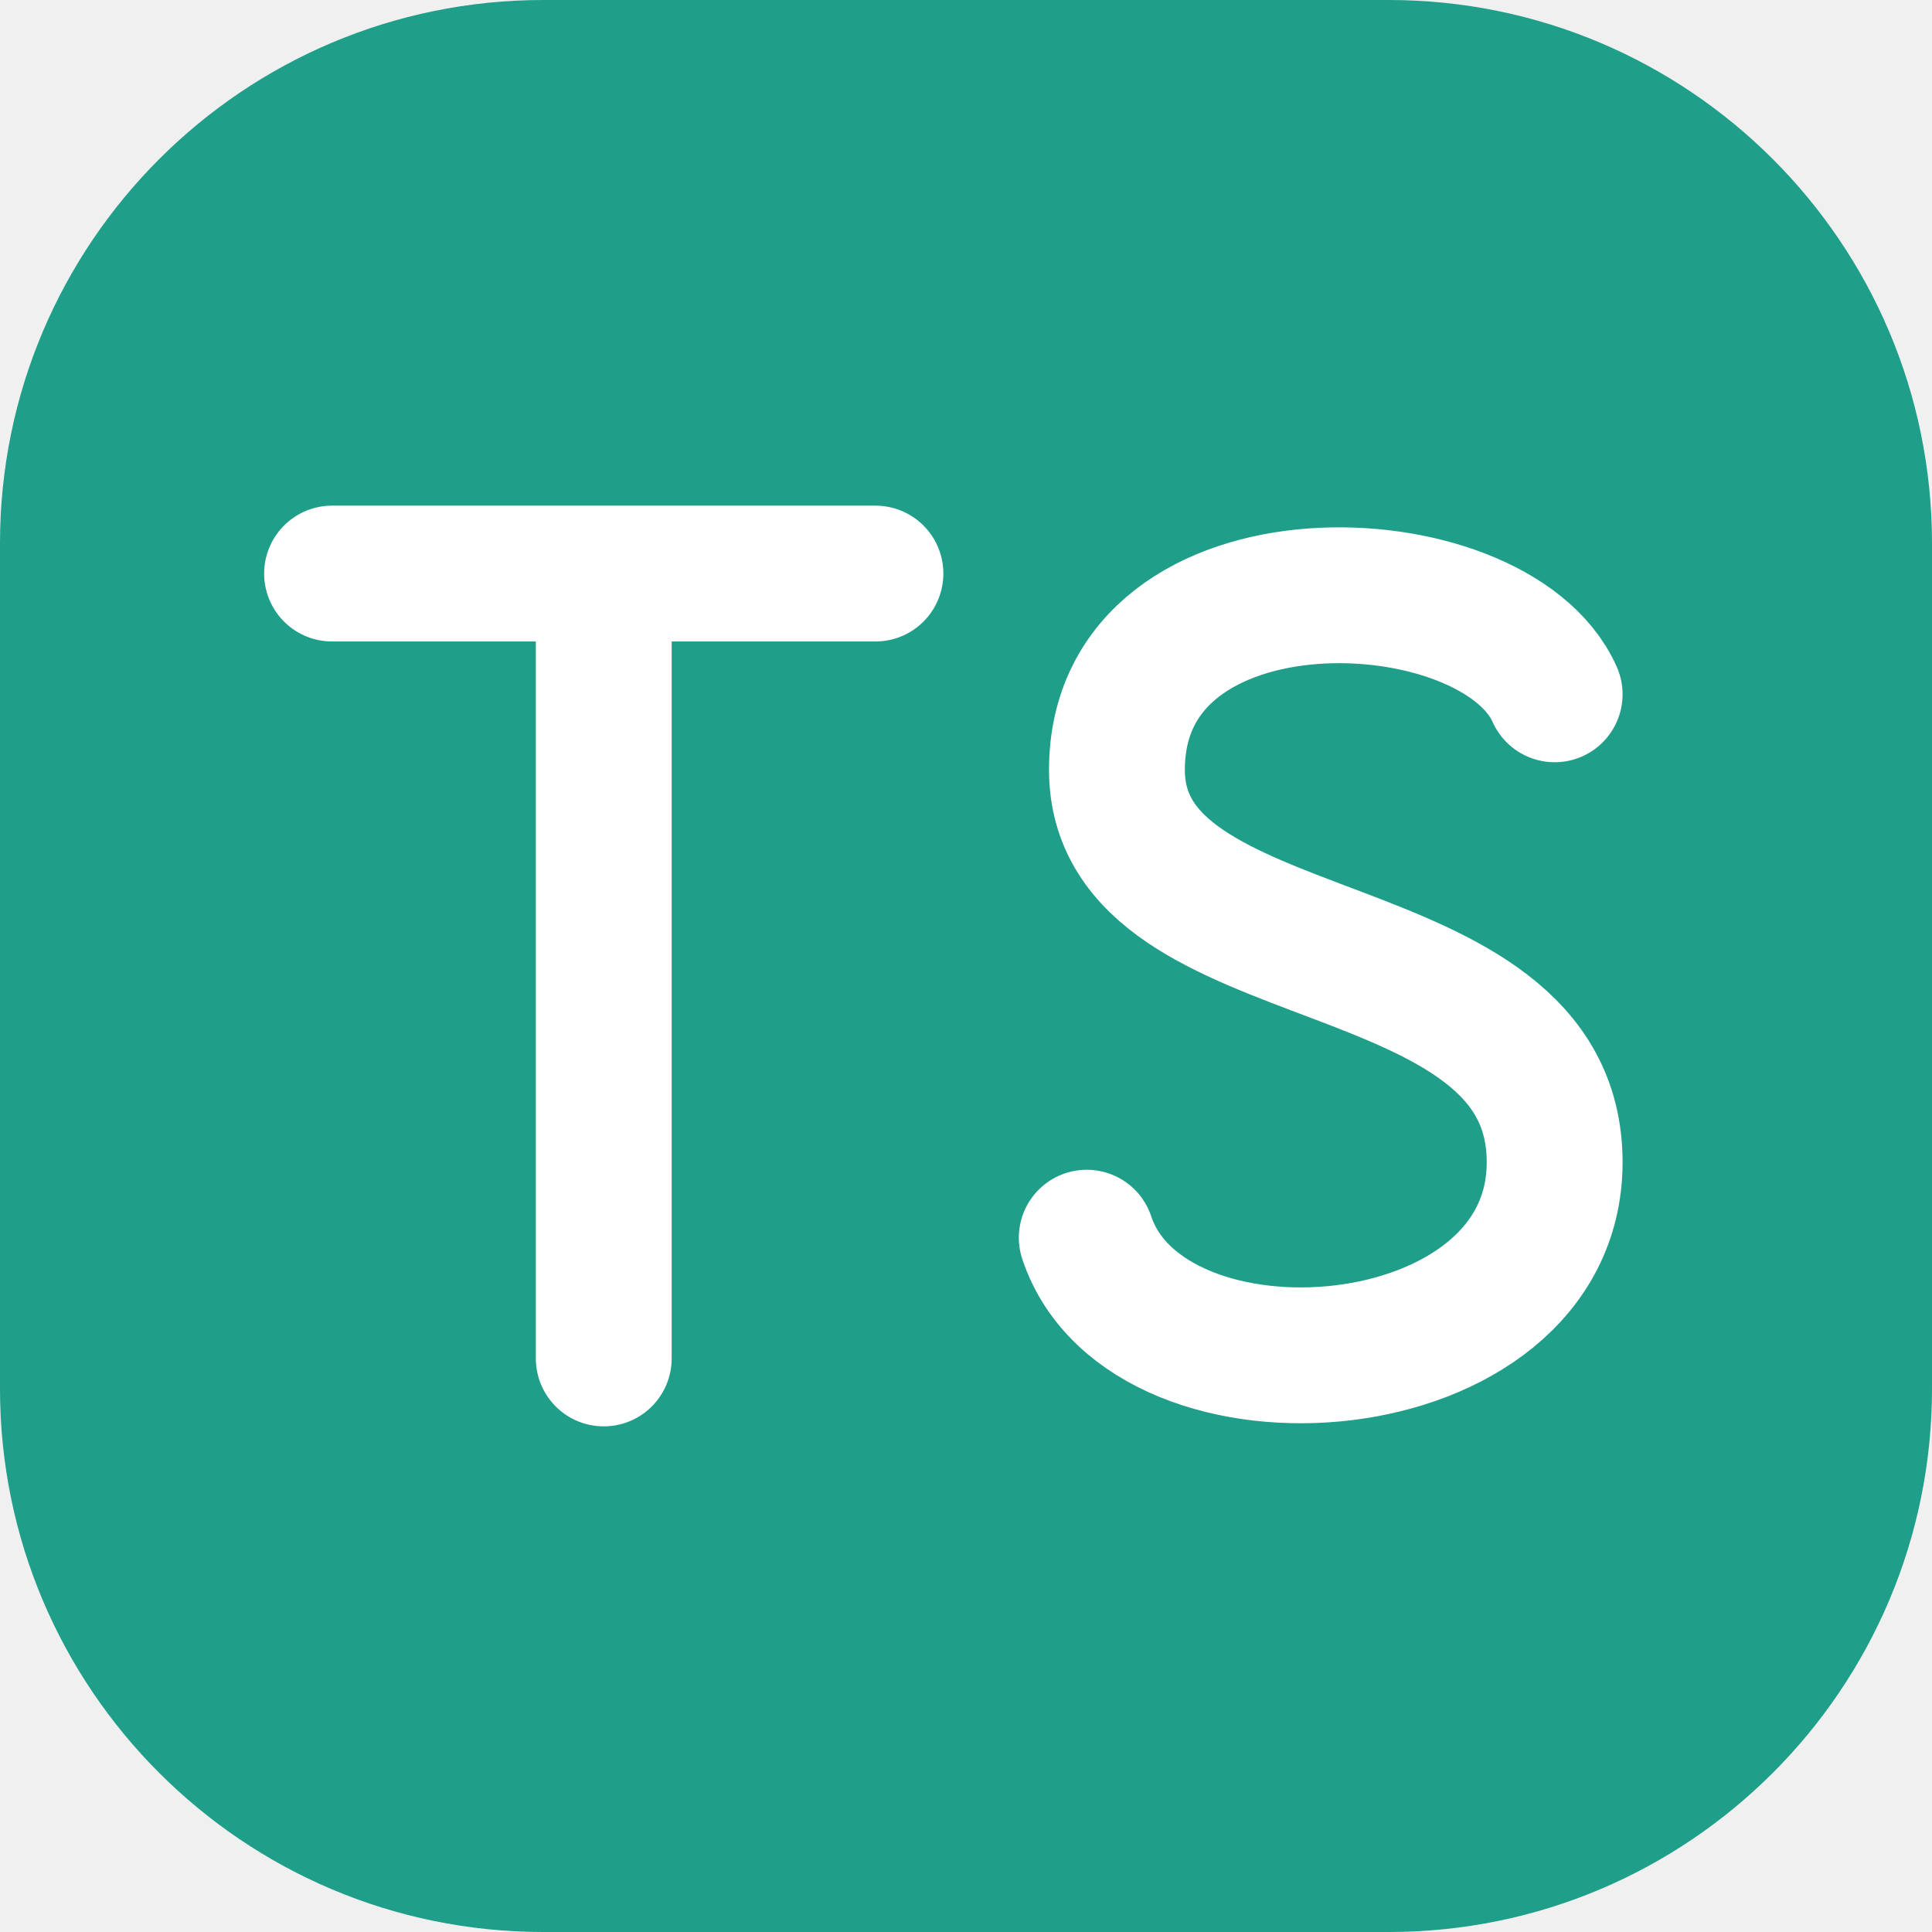
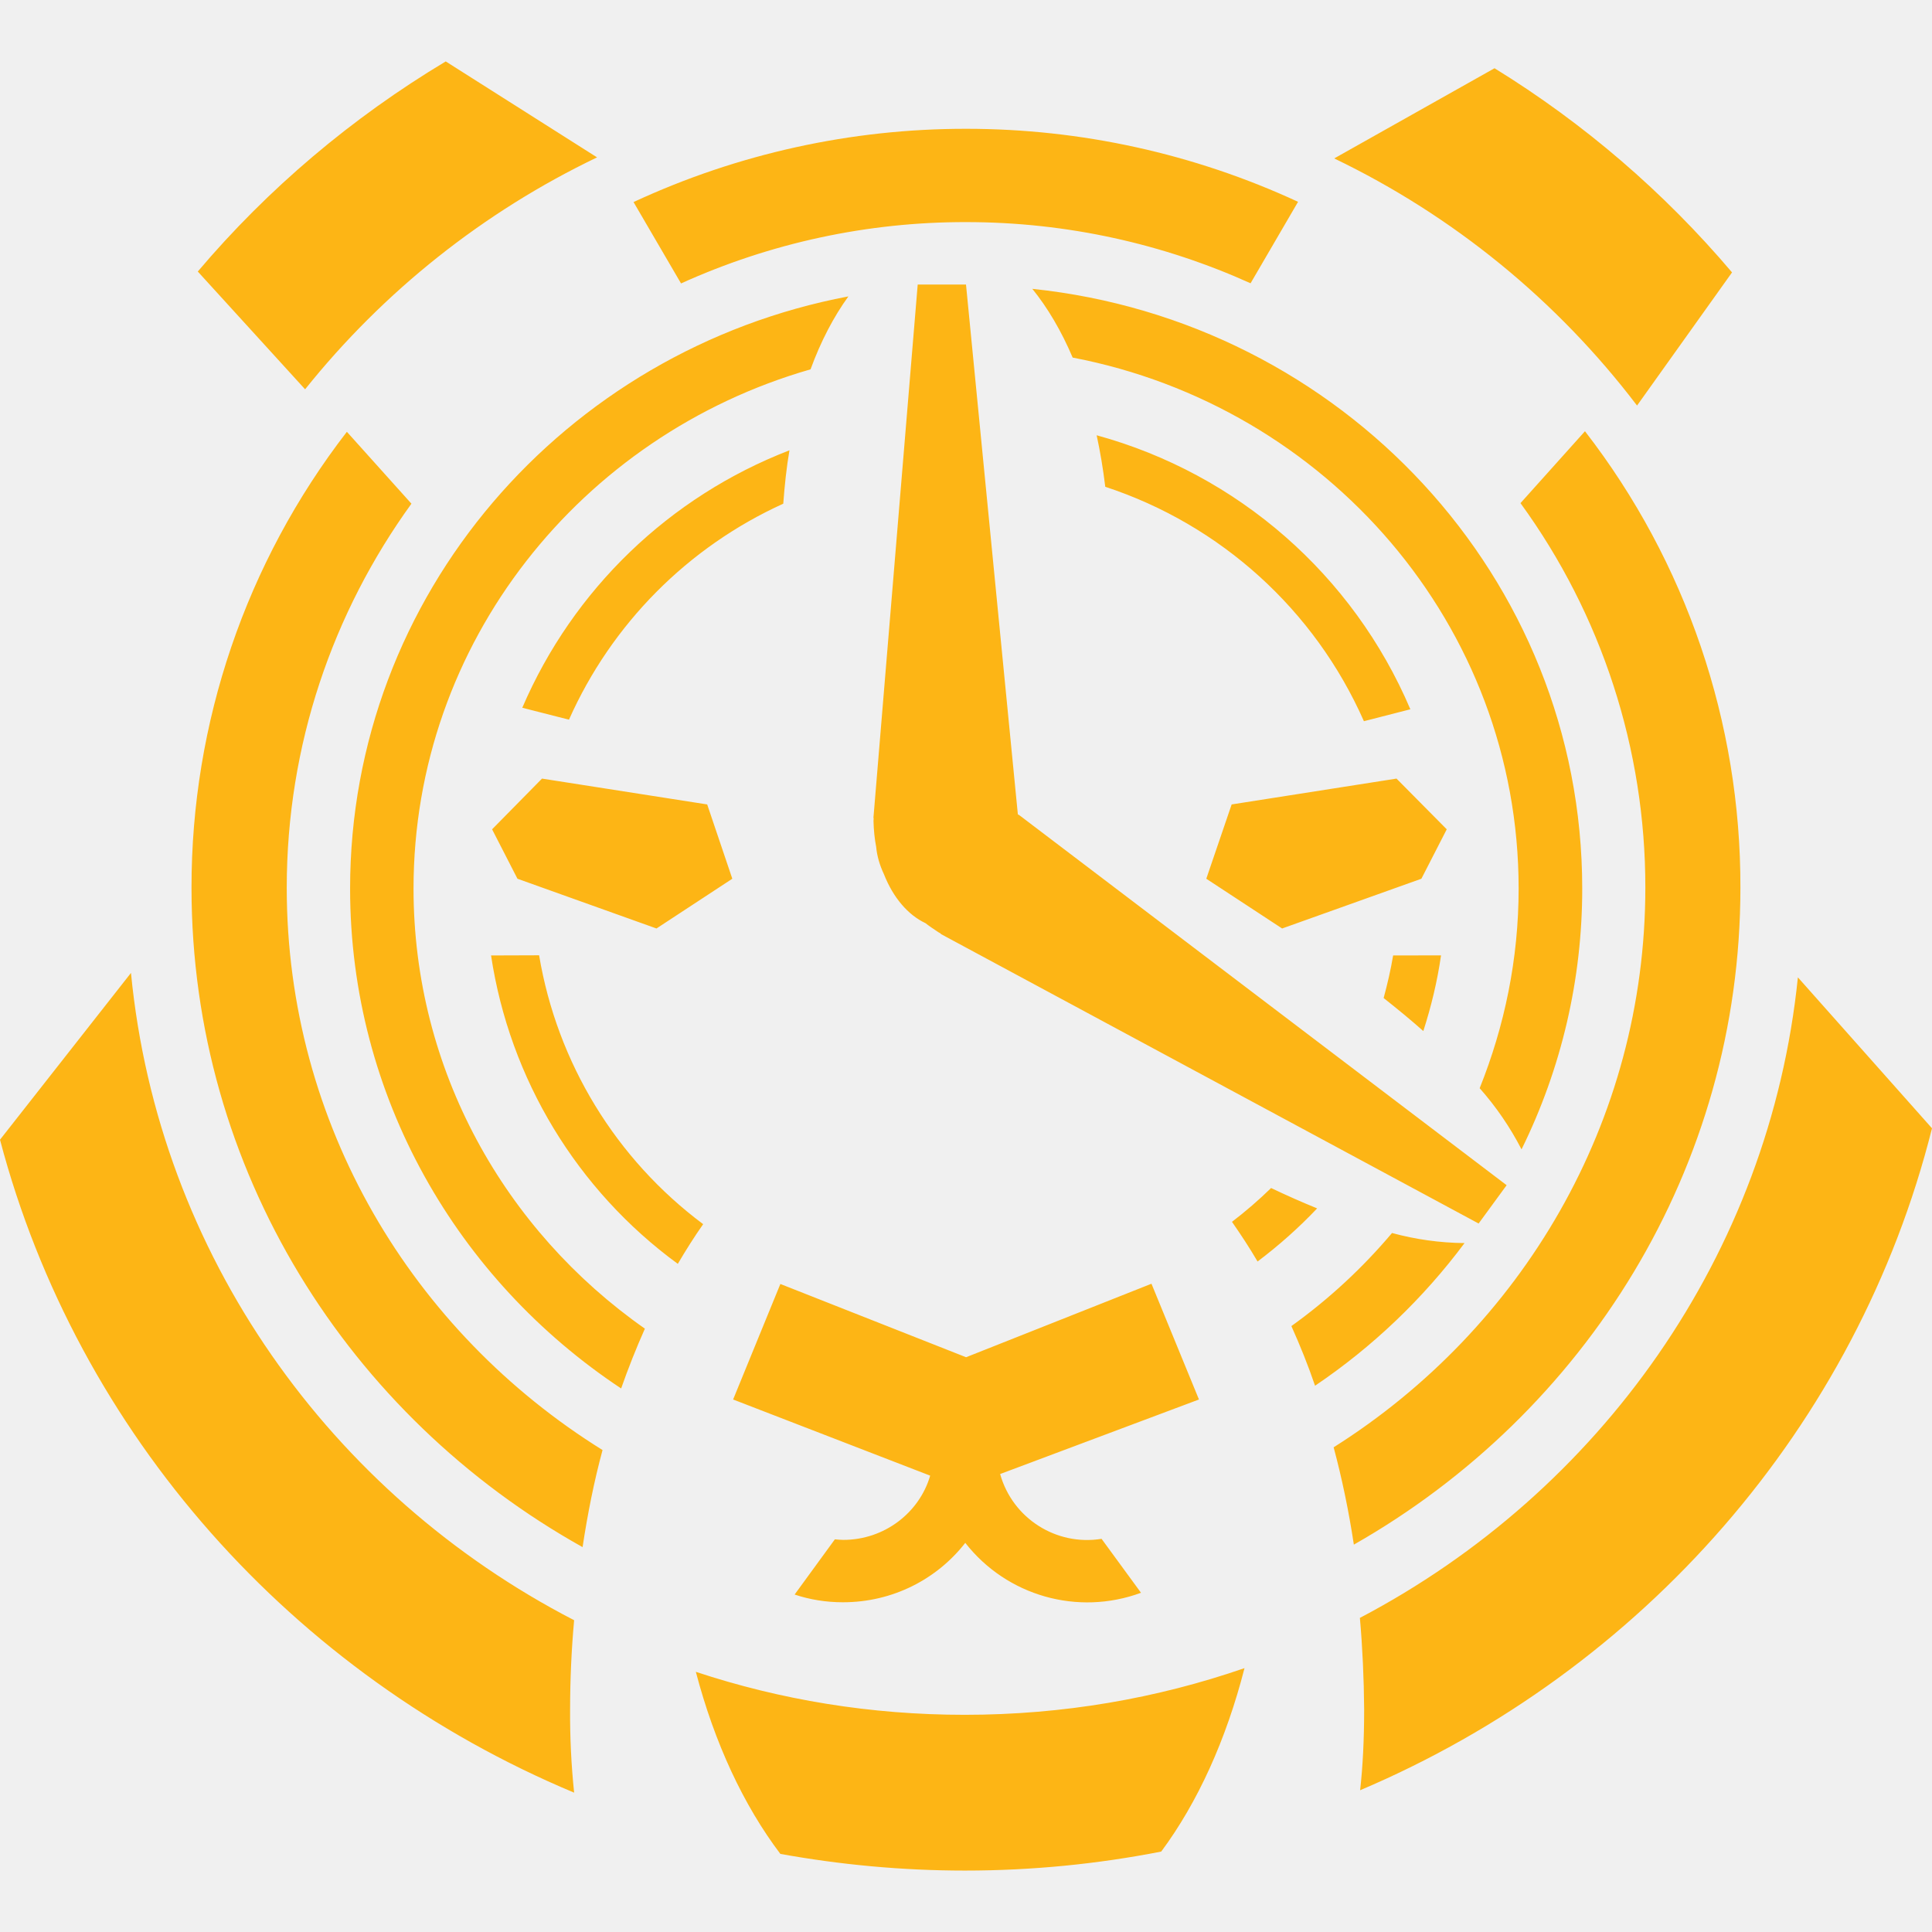
- <svg xmlns="http://www.w3.org/2000/svg" viewBox="0 0 128 128">
-   <rect width="128" height="128" rx="36" fill="#1F9E89" />
-   <path d="M22 38L58 38M40 38L40 90M103 46C99 37 74 36 74 51C74 65 103 61 103 77C103 92 76 94 72 82" fill="none" stroke="#fff" stroke-width="9" stroke-linecap="round" stroke-linejoin="round" />
+ <svg xmlns="http://www.w3.org/2000/svg" fill="#FDB515" role="img" viewBox="0 0 24 24">
+   <path d="M5.537.763c-1.167.7-2.21 1.582-3.08 2.61L3.79 4.836a10.422 10.422 0 013.627-2.881zm13.028.085l-1.991 1.12a10.381 10.381 0 013.762 3.07l1.18-1.654a12.371 12.371 0 00-2.95-2.536zm-6.564.752a9.788 9.788 0 00-4.131.91l.59 1.011a8.542 8.542 0 013.541-.762c1.261 0 2.457.274 3.534.76l.59-1.012a9.81 9.81 0 00-4.124-.907zM11.4 3.535l-.55 6.626h.003l-.002.04c.003.111.013.216.033.318.01.112.043.227.097.342.114.289.298.505.516.607.05.04.105.075.158.111a.98.98 0 01.033.02v.004l6.68 3.596.348-.476-6.058-4.6c-.007 0-.01-.005-.014-.008L12 3.535zm1.423.052c.19.234.361.523.502.855 3.155.604 5.54 3.325 5.54 6.596 0 .877-.176 1.712-.484 2.48a3.7 3.7 0 01.52.76 7.314 7.314 0 00.754-3.24c0-3.868-2.99-7.05-6.832-7.45zm-2.284.095c-3.527.667-6.19 3.708-6.19 7.356 0 2.584 1.335 4.863 3.367 6.21a9.84 9.84 0 01.295-.743c-1.74-1.219-2.874-3.214-2.874-5.467 0-3.054 2.082-5.632 4.932-6.45.128-.351.289-.656.47-.906zm9.15 1.675l-.801.893a8.101 8.101 0 011.551 4.777c0 2.916-1.542 5.481-3.872 6.952.104.388.188.792.251 1.209 2.87-1.632 4.802-4.677 4.802-8.16a9.224 9.224 0 00-1.93-5.67zm-15.38.007a9.25 9.25 0 00-1.93 5.665c0 3.507 1.954 6.567 4.858 8.19.063-.418.144-.822.248-1.206-2.36-1.468-3.923-4.045-3.923-6.984 0-1.777.573-3.422 1.549-4.772zm9.314.043c.044.203.08.416.107.64a5.332 5.332 0 013.213 2.912l.577-.148a5.942 5.942 0 00-3.897-3.404zm-3.816.187a5.939 5.939 0 00-3.319 3.198l.58.148A5.324 5.324 0 019.73 6.257c.017-.227.04-.45.077-.663zM6.733 9.672l-.62.63.315.614 1.727.618.942-.618-.312-.923zm10.615 0l-2.048.321-.315.923.942.618 1.73-.618.315-.614zM6.1 11.869A5.824 5.824 0 008.42 15.7c.1-.17.204-.335.315-.493a5.252 5.252 0 01-2.038-3.34zm11.206 0c-.03.18-.071.355-.118.529.174.138.338.272.493.41.097-.302.174-.617.22-.94zm-15.679.217L0 14.158c.966 3.661 3.638 6.65 7.132 8.111a9.399 9.399 0 01-.05-1.031c0-.375.017-.747.05-1.111-3.024-1.563-5.166-4.544-5.505-8.041zm20.707.055c-.352 3.45-2.464 6.394-5.441 7.957.033.374.05.755.053 1.136 0 .377-.017.71-.05 1.005 3.506-1.488 6.175-4.522 7.104-8.223zm-6.544 2.617a5.31 5.31 0 01-.486.42c.11.158.218.322.318.493.265-.2.513-.42.74-.66a10.61 10.61 0 01-.572-.253zm1.502.559a6.9 6.9 0 01-1.25 1.156c.106.236.207.485.294.741a7.667 7.667 0 001.857-1.772 3.554 3.554 0 01-.9-.125zm-2.988.63l-2.303.913-2.307-.91-.587 1.435 2.448.946c-.134.46-.568.798-1.08.798-.034 0-.07-.004-.104-.007l-.5.686c.188.063.39.096.6.096.621 0 1.17-.289 1.52-.738a1.924 1.924 0 002.183.62l-.49-.67a1.122 1.122 0 01-1.26-.805l2.47-.926zm1.156 4.775c-1.09.377-2.256.58-3.476.58-1.17 0-2.29-.186-3.34-.534.231.88.59 1.654 1.05 2.262.743.134 1.509.207 2.294.207.835 0 1.65-.082 2.437-.236.453-.61.807-1.39 1.035-2.28z" />
</svg>
